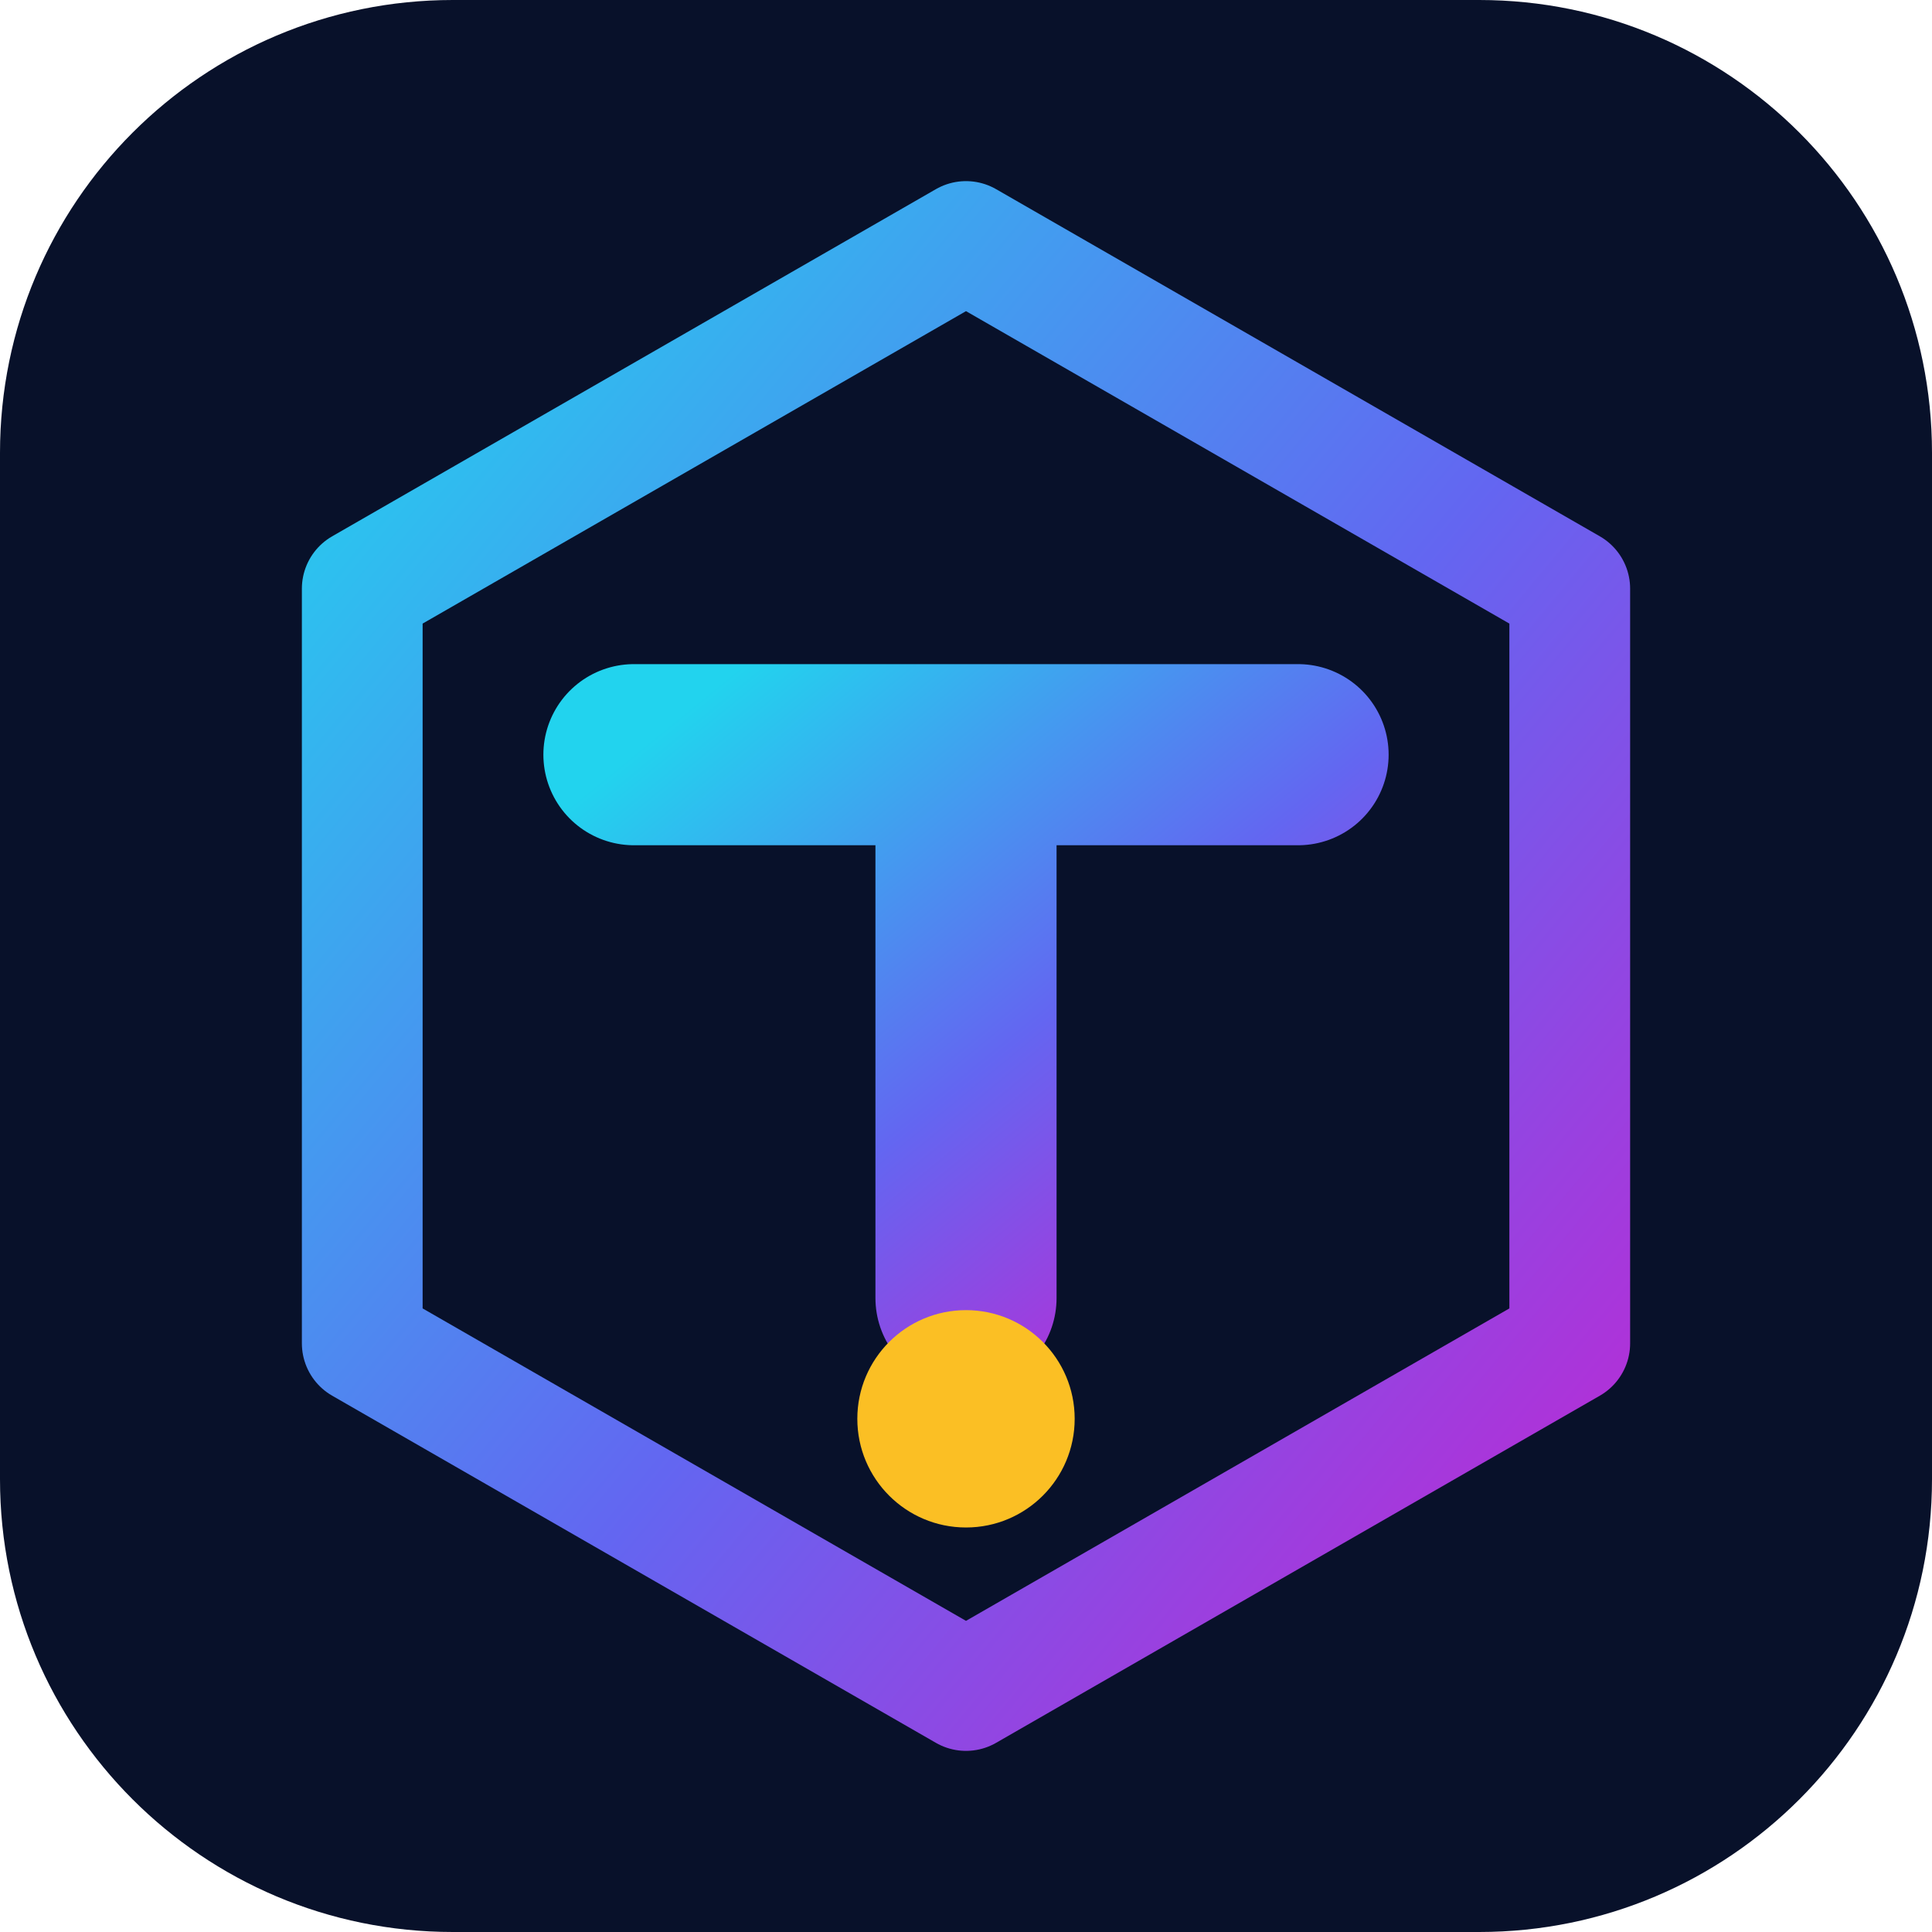
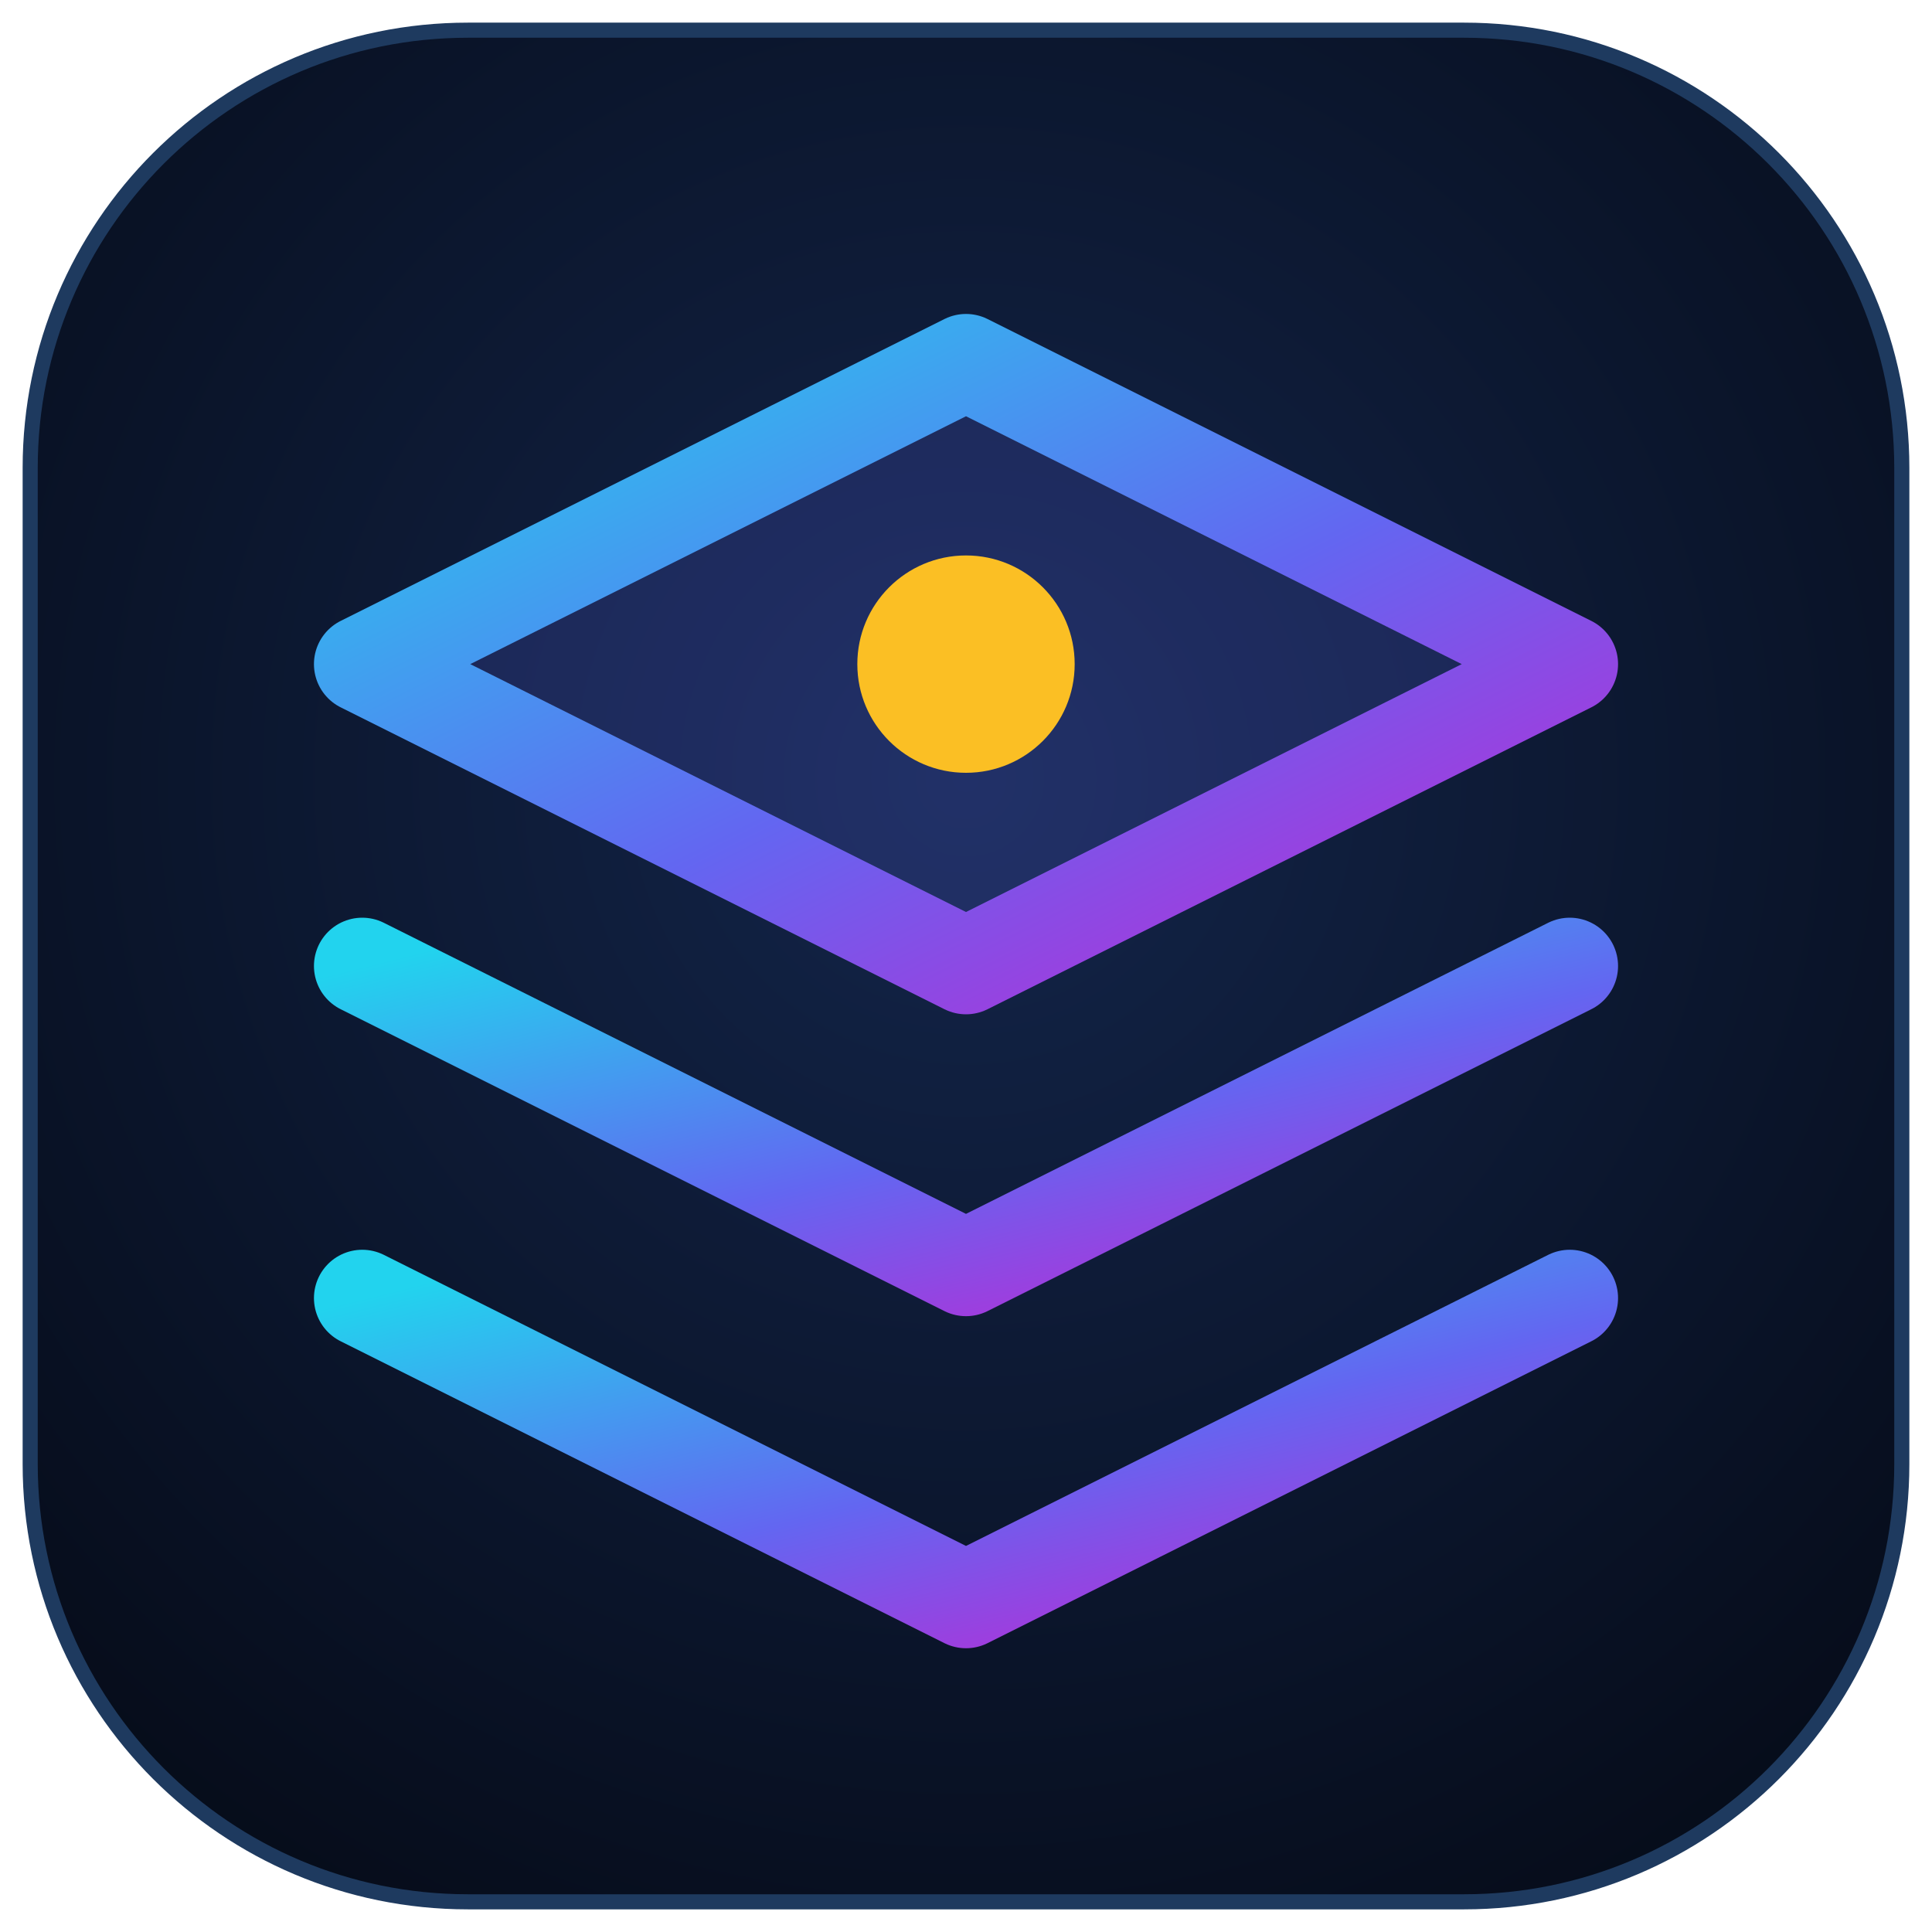
- <svg xmlns="http://www.w3.org/2000/svg" viewBox="0 0 64 64">
+ <svg xmlns="http://www.w3.org/2000/svg" viewBox="0 0 512 512">
  <defs>
-     <linearGradient id="n" x1="0" y1="0" x2="1" y2="1">
+     <radialGradient id="fundo" cx="50%" cy="40%" r="75%">
+       <stop offset="0" stop-color="#13254A" />
+       <stop offset="1" stop-color="#050A16" />
+     </radialGradient>
+     <linearGradient id="neon" x1="0" y1="0" x2="1" y2="1">
      <stop offset="0" stop-color="#22D3EE" />
      <stop offset=".55" stop-color="#6366F1" />
      <stop offset="1" stop-color="#C026D3" />
    </linearGradient>
  </defs>
-   <rect width="64" height="64" rx="15" fill="#08112A" />
-   <g fill="none" stroke="url(#n)" stroke-linecap="round" stroke-linejoin="round">
-     <path d="M32 8 52 19.5v25L32 56 12 44.5v-25Z" stroke-width="4" />
-     <path d="M21 25h22M32 25v18" stroke-width="6" />
+   <rect x="8" y="8" width="496" height="496" rx="116" fill="url(#fundo)" />
+   <rect x="8" y="8" width="496" height="496" rx="116" fill="none" stroke="#1E3A5F" stroke-width="4" />
+   <g transform="scale(8)" stroke-linecap="round" stroke-linejoin="round" fill="none">
+     <g stroke="url(#neon)" stroke-width="3.2">
+       <path d="M12 43l20 10 20-10">
+         <animateTransform attributeName="transform" type="translate" values="0 0;0 -0.6;0 0" dur="3.6s" begin="0.4s" repeatCount="indefinite" calcMode="spline" keySplines=".4 0 .6 1;.4 0 .6 1" />
+       </path>
+       <path d="M12 32l20 10 20-10">
+         <animateTransform attributeName="transform" type="translate" values="0 0;0 -1.4;0 0" dur="3.6s" begin="0.2s" repeatCount="indefinite" calcMode="spline" keySplines=".4 0 .6 1;.4 0 .6 1" />
+       </path>
+     </g>
+     <g stroke="url(#neon)" stroke-width="3.2">
+       <path d="M32 12 52 22 32 32 12 22Z" fill="#6366F1" fill-opacity=".18">
+         <animateTransform attributeName="transform" type="translate" values="0 0;0 -2.2;0 0" dur="3.6s" begin="0s" repeatCount="indefinite" calcMode="spline" keySplines=".4 0 .6 1;.4 0 .6 1" />
+         <animate attributeName="fill-opacity" values=".12;.4;.12" dur="3.6s" repeatCount="indefinite" />
+       </path>
+     </g>
+     <circle cx="32" cy="22" r="3.6" fill="#FBBF24">
+       <animate attributeName="cy" values="22;22;37;48;48" keyTimes="0;.12;.5;.82;1" dur="3.6s" repeatCount="indefinite" />
+       <animate attributeName="opacity" values="0;1;1;1;0" keyTimes="0;.12;.5;.82;1" dur="3.6s" repeatCount="indefinite" />
+       <animate attributeName="r" values="3.6;4.6;3.2;3.2;2" keyTimes="0;.12;.5;.82;1" dur="3.6s" repeatCount="indefinite" />
+     </circle>
  </g>
-   <circle cx="32" cy="47" r="3.6" fill="#FBBF24" />
</svg>
